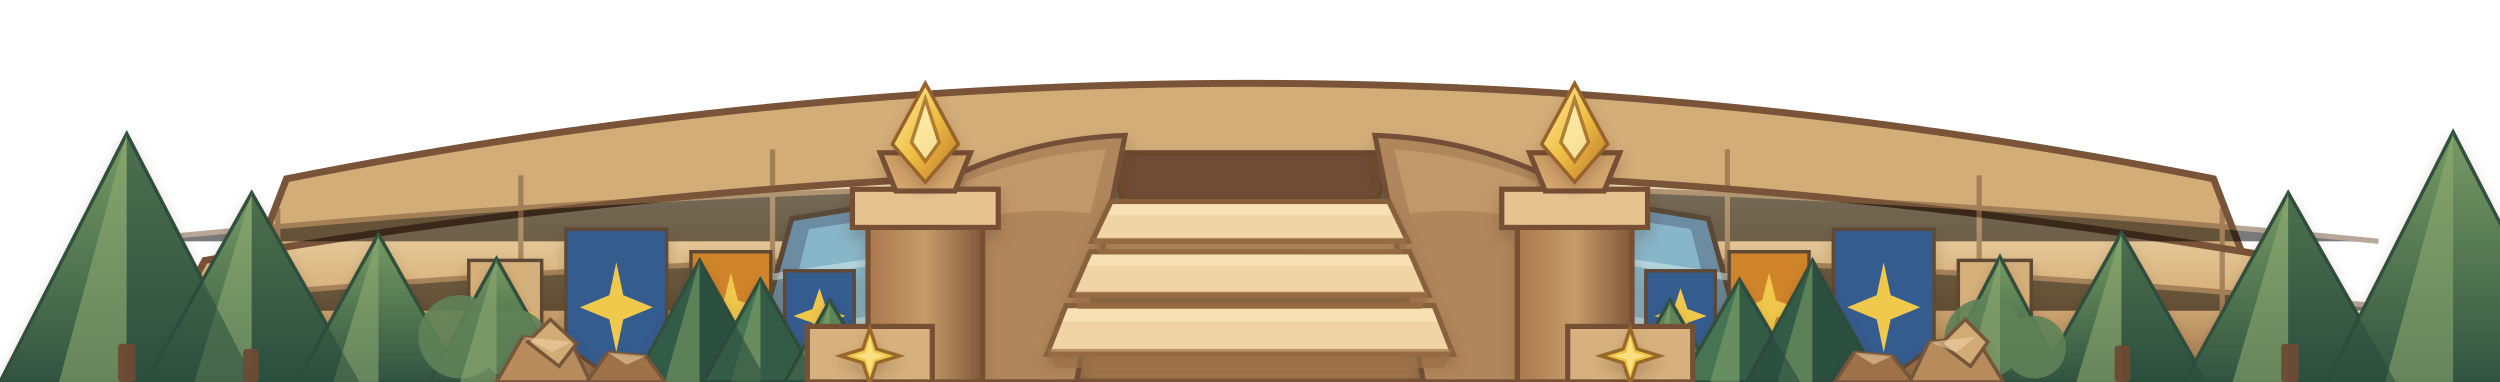
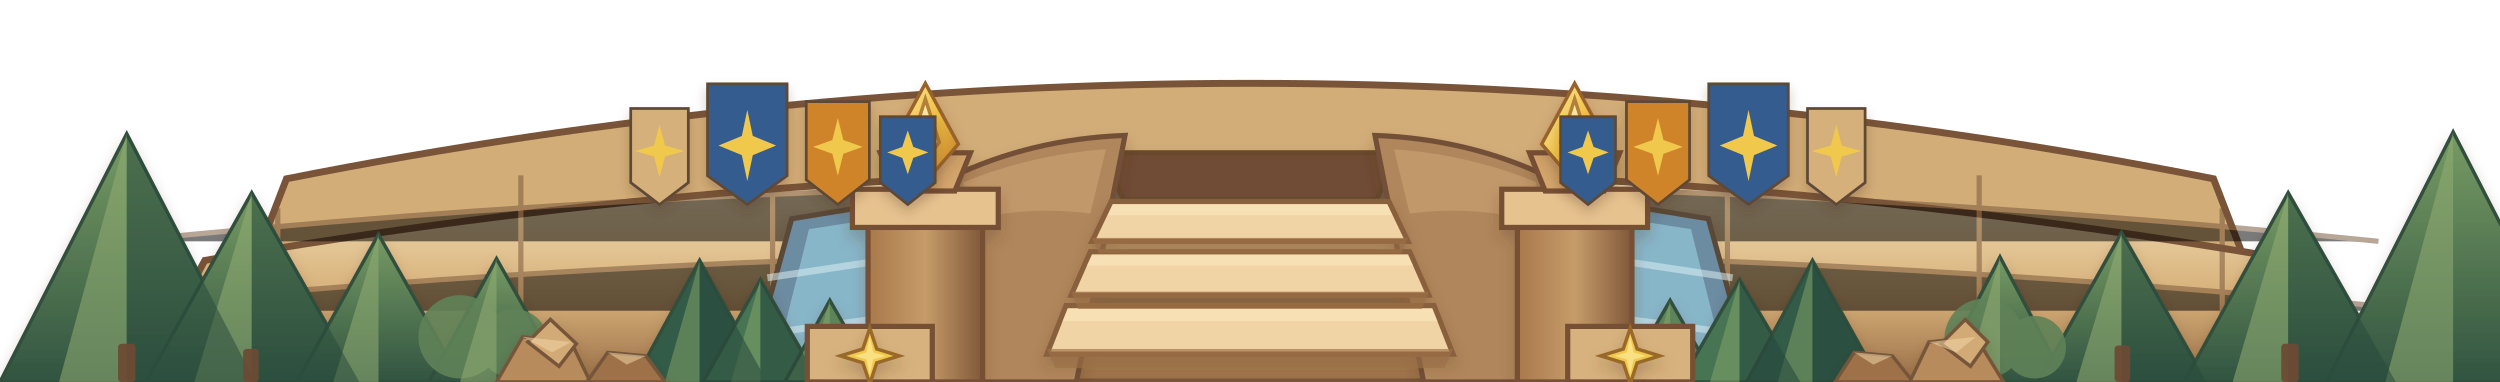
<svg xmlns="http://www.w3.org/2000/svg" viewBox="0 0 1440 220">
  <defs>
    <linearGradient id="stone" x1="0" y1="0" x2="0" y2="1">
      <stop stop-color="#f7e5bf" />
      <stop offset=".58" stop-color="#d7b17a" />
      <stop offset="1" stop-color="#9a7048" />
    </linearGradient>
    <linearGradient id="stoneSide" x1="0" y1="0" x2="1" y2="0">
      <stop stop-color="#a9784c" />
      <stop offset=".5" stop-color="#c69c69" />
      <stop offset="1" stop-color="#80583a" />
    </linearGradient>
    <linearGradient id="grass" x1="0" y1="0" x2="0" y2="1">
      <stop stop-color="#779b63" />
      <stop offset="1" stop-color="#315441" />
    </linearGradient>
    <linearGradient id="gold" x1="0" y1="0" x2="1" y2="1">
      <stop stop-color="#fff1a5" />
      <stop offset=".5" stop-color="#efbf45" />
      <stop offset="1" stop-color="#bc7426" />
    </linearGradient>
    <filter id="shadow" x="-20%" y="-20%" width="140%" height="160%">
      <feDropShadow dx="0" dy="5" stdDeviation="4" flood-color="#4f3522" flood-opacity=".25" />
    </filter>
  </defs>
  <path d="M165 103 Q720 -7 1275 103 L1320 220H120Z" fill="#d2ad78" stroke="#795438" stroke-width="4" />
  <path d="M118 150 Q720 46 1322 150 L1360 220H80Z" fill="url(#stone)" stroke="#795438" stroke-width="4" />
  <g opacity=".52" stroke="#765438" stroke-width="3">
    <path d="M70 139Q720 73 1370 139" />
    <path d="M42 179Q720 111 1398 179" />
    <path d="M160 120v100M300 101v119M445 86v134M995 86v134M1140 101v119M1280 120v100" />
  </g>
  <g filter="url(#shadow)">
    <path d="M456 126 548 111 548 220H430Z" fill="#6c8ca2" stroke="#5a4937" stroke-width="3" />
    <path d="M984 126 892 111 892 220h118Z" fill="#6c8ca2" stroke="#5a4937" stroke-width="3" />
    <path d="M466 132 536 121 536 220h-92Z" fill="#8fc2d4" opacity=".78" />
    <path d="M974 132 904 121 904 220h92Z" fill="#8fc2d4" opacity=".78" />
    <path d="M442 160 548 144M434 193 548 178M998 160 892 144M1006 193 892 178" fill="none" stroke="#d8edf0" stroke-width="4" opacity=".55" />
  </g>
  <g filter="url(#shadow)" stroke="#68492f" stroke-width="3">
    <path d="M548 104 612 88v132h-64Z" fill="#8b623f" />
    <path d="M892 104 828 88v132h64Z" fill="#745036" />
    <path d="M635 88h170l-12 27H647Z" fill="#6f4c34" />
  </g>
  <g fill="#b0875b" stroke="#735039" stroke-width="3" filter="url(#shadow)">
    <path d="M548 102Q594 80 648 78L620 220H548Z" />
    <path d="M892 102Q846 80 792 78L820 220H892Z" />
  </g>
  <g fill="#d2a978" opacity=".5">
    <path d="M555 105Q594 89 637 86L628 123Q589 118 556 128Z" />
    <path d="M885 105Q846 89 803 86L812 123Q851 118 884 128Z" />
  </g>
  <g fill="#f0d4a5" stroke="#89613d" stroke-width="3" filter="url(#shadow)">
    <path d="M640 116h160l11 23H629Z" />
    <path d="M628 145h184l11 25H617Z" />
    <path d="M614 176h212l11 28H603Z" />
  </g>
  <g fill="#9d7048" opacity=".66">
    <path d="M629 137h182l-4 9H633Z" />
    <path d="M617 168h206l-4 10H621Z" />
    <path d="M603 201h234l-5 11H608Z" />
  </g>
  <g fill="#fff0c8" opacity=".42">
    <path d="M641 118h158l3 6H638Z" />
    <path d="M629 147h182l3 6H626Z" />
    <path d="M615 178h210l3 7H612Z" />
  </g>
  <g filter="url(#shadow)" stroke="#765035" stroke-width="3">
    <path d="M500 119h66v101h-66Z" fill="url(#stoneSide)" />
    <path d="M874 119h66v101h-66Z" fill="url(#stoneSide)" />
    <path d="M491 109h84v22h-84Z" fill="#e6c28f" />
    <path d="M865 109h84v22h-84Z" fill="#e6c28f" />
    <path d="M507 88h52l-9 22h-34Z" fill="#d4a66d" />
    <path d="M881 88h52l-9 22h-34Z" fill="#d4a66d" />
  </g>
  <g fill="url(#gold)" stroke="#986329" stroke-width="2" filter="url(#shadow)">
    <path d="M533 48 552 83 533 105 514 83Z" />
    <path d="M907 48 926 83 907 105 888 83Z" />
    <path d="M533 57 541 82 533 93 525 82Z" fill="#fff4bd" opacity=".72" />
    <path d="M907 57 915 82 907 93 899 82Z" fill="#fff4bd" opacity=".72" />
  </g>
-   <g stroke="#5e4936" stroke-width="2" filter="url(#shadow)">
+   <g stroke="#5e4936" stroke-width="2" filter="url(#shadow)" transform="translate(150 -56) scale(.79)">
    <path d="M270 150h42v54l-21 16-21-16Z" fill="#d6b07a" />
    <path d="M326 132h58v67l-29 21-29-21Z" fill="#345b8f" />
    <path d="M398 145h46v57l-23 18-23-18Z" fill="#d0842c" />
    <path d="M452 156h40v48l-20 16-20-16Z" fill="#345b8f" />
    <path d="M948 156h40v48l-20 16-20-16Z" fill="#345b8f" />
    <path d="M996 145h46v57l-23 18-23-18Z" fill="#d0842c" />
    <path d="M1056 132h58v67l-29 21-29-21Z" fill="#345b8f" />
    <path d="M1128 150h42v54l-21 16-21-16Z" fill="#d6b07a" />
  </g>
-   <g fill="#f0c84c">
+   <g fill="#f0c84c" transform="translate(150 -56) scale(.79)">
    <path d="M291 162 295 177 309 181 295 185 291 200 287 185 273 181 287 177Z" />
    <path d="M355 151 359 170 376 177 359 184 355 203 351 184 334 177 351 170Z" />
    <path d="M421 157 425 173 439 178 425 183 421 199 417 183 403 178 417 173Z" />
    <path d="M472 166 476 178 487 182 476 186 472 198 468 186 457 182 468 178Z" />
    <path d="M968 166 972 178 983 182 972 186 968 198 964 186 953 182 964 178Z" />
    <path d="M1019 157 1023 173 1037 178 1023 183 1019 199 1015 183 1001 178 1015 173Z" />
    <path d="M1085 151 1089 170 1106 177 1089 184 1085 203 1081 184 1064 177 1081 170Z" />
    <path d="M1149 162 1153 177 1167 181 1153 185 1149 200 1145 185 1131 181 1145 177Z" />
  </g>
  <g fill="url(#grass)" stroke="#31503d" stroke-width="2" filter="url(#shadow)">
    <path d="M0 220 73 77l74 143Z" />
    <path d="M84 220 145 111l62 109Z" />
    <path d="M171 220 218 135l48 85Z" />
    <path d="M247 220 286 149l40 71Z" />
    <path d="M1115 220 1152 148l38 72Z" />
    <path d="M1174 220 1222 134l49 86Z" />
    <path d="M1258 220 1318 111l62 109Z" />
    <path d="M1340 220 1413 76l74 144Z" />
  </g>
  <g fill="#5f8258" opacity=".9">
    <circle cx="265" cy="194" r="24" />
    <circle cx="296" cy="198" r="20" />
    <circle cx="1143" cy="195" r="23" />
    <circle cx="1172" cy="200" r="18" />
  </g>
  <g fill="#91ad72" opacity=".55">
    <path d="M73 77 73 220 34 220Z" />
    <path d="M145 111 145 220 112 220Z" />
    <path d="M218 135 218 220 192 220Z" />
    <path d="M286 149 286 220 265 220Z" />
    <path d="M1152 148 1152 220 1132 220Z" />
    <path d="M1222 134 1222 220 1196 220Z" />
    <path d="M1318 111 1318 220 1286 220Z" />
    <path d="M1413 76 1413 220 1374 220Z" />
  </g>
  <g fill="#26483b" opacity=".52">
    <path d="M73 77 147 220 73 220Z" />
    <path d="M145 111 207 220 145 220Z" />
    <path d="M1222 134 1271 220 1222 220Z" />
    <path d="M1318 111 1380 220 1318 220Z" />
  </g>
  <g fill="#6c4b34" opacity=".95">
    <rect x="68" y="198" width="10" height="22" rx="2" />
    <rect x="140" y="201" width="9" height="19" rx="2" />
    <rect x="1218" y="199" width="9" height="21" rx="2" />
    <rect x="1314" y="198" width="10" height="22" rx="2" />
  </g>
  <g filter="url(#shadow)" stroke="#31503d" stroke-width="2">
    <path d="M365 220 403 150l39 70Z" fill="#315b46" />
    <path d="M405 220 438 161l34 59Z" fill="#477552" />
    <path d="M452 220 478 173l27 47Z" fill="#5d8459" />
    <path d="M935 220 962 173l27 47Z" fill="#5d8459" />
    <path d="M968 220 1002 161l35 59Z" fill="#477552" />
    <path d="M1006 220 1044 150l39 70Z" fill="#315b46" />
  </g>
  <g fill="#8aaa6c" opacity=".48">
    <path d="M403 150 403 220 383 220Z" />
    <path d="M438 161 438 220 421 220Z" />
    <path d="M478 173 478 220 464 220Z" />
    <path d="M962 173 962 220 949 220Z" />
    <path d="M1002 161 1002 220 985 220Z" />
    <path d="M1044 150 1044 220 1024 220Z" />
  </g>
  <g fill="#24453a" opacity=".55">
    <path d="M403 150 442 220 403 220Z" />
    <path d="M438 161 472 220 438 220Z" />
    <path d="M1002 161 1037 220 1002 220Z" />
    <path d="M1044 150 1083 220 1044 220Z" />
  </g>
  <g filter="url(#shadow)" stroke="#76563a" stroke-width="2">
    <path d="M286 220 301 194 329 197 340 220Z" fill="#b78b5b" />
    <path d="M304 197 317 184 332 198 322 211Z" fill="#d2aa74" />
    <path d="M338 220 350 203 372 205 383 220Z" fill="#9e7149" />
    <path d="M1057 220 1068 203 1090 205 1102 220Z" fill="#9e7149" />
    <path d="M1100 220 1111 197 1138 194 1154 220Z" fill="#b78b5b" />
    <path d="M1118 198 1132 184 1145 197 1135 211Z" fill="#d2aa74" />
  </g>
  <g fill="#f0d4a5" opacity=".55">
    <path d="M301 194 329 197 318 203Z" />
    <path d="M350 203 372 205 361 210Z" />
    <path d="M1068 203 1090 205 1079 210Z" />
    <path d="M1111 197 1138 194 1127 203Z" />
  </g>
  <g fill="#d7b27e" stroke="#765035" stroke-width="3">
    <path d="M465 188h72v32h-72Z" />
    <path d="M903 188h72v32h-72Z" />
  </g>
  <g fill="#f0c84c" stroke="#99692c" stroke-width="2" filter="url(#shadow)">
    <path d="M501 189 505 201 518 205 505 209 501 221 497 209 484 205 497 201Z" />
    <path d="M939 189 943 201 956 205 943 209 939 221 935 209 922 205 935 201Z" />
  </g>
  <g fill="#fff1a4" opacity=".62">
    <path d="M501 194 503 203 510 205 503 207 501 216 499 207 492 205 499 203Z" />
    <path d="M939 194 941 203 948 205 941 207 939 216 937 207 930 205 937 203Z" />
  </g>
</svg>
